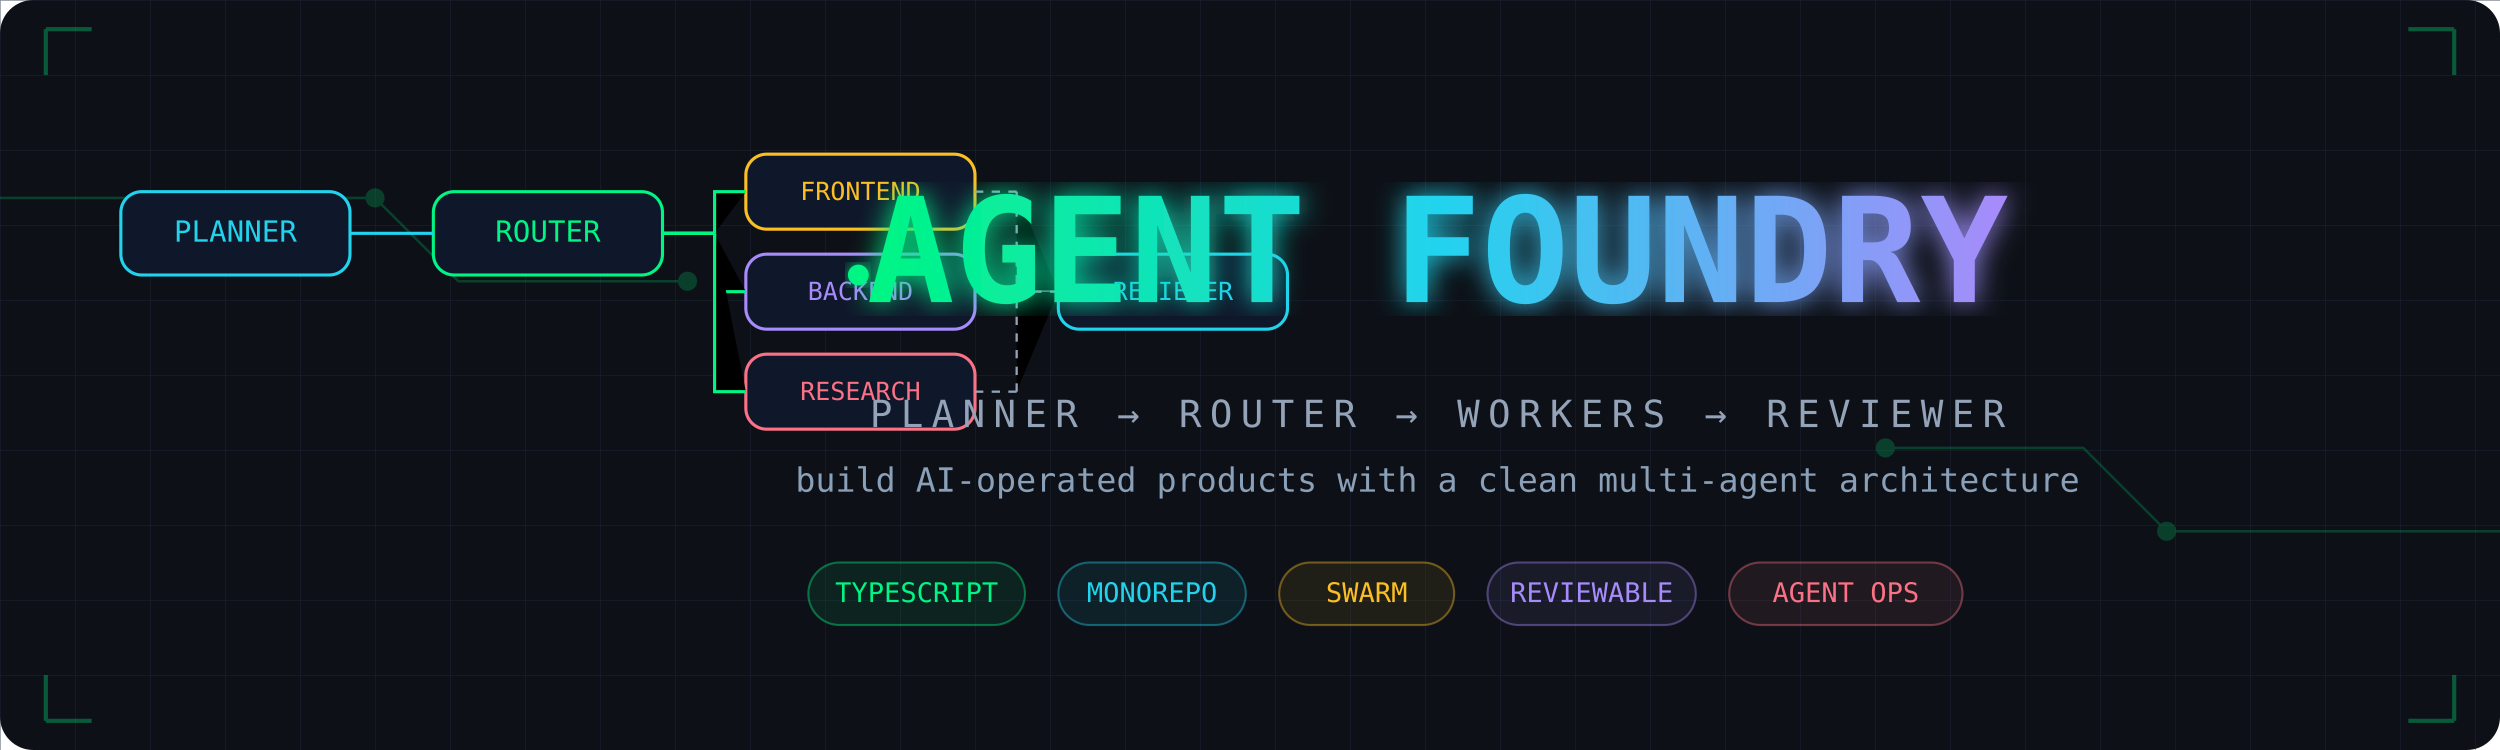
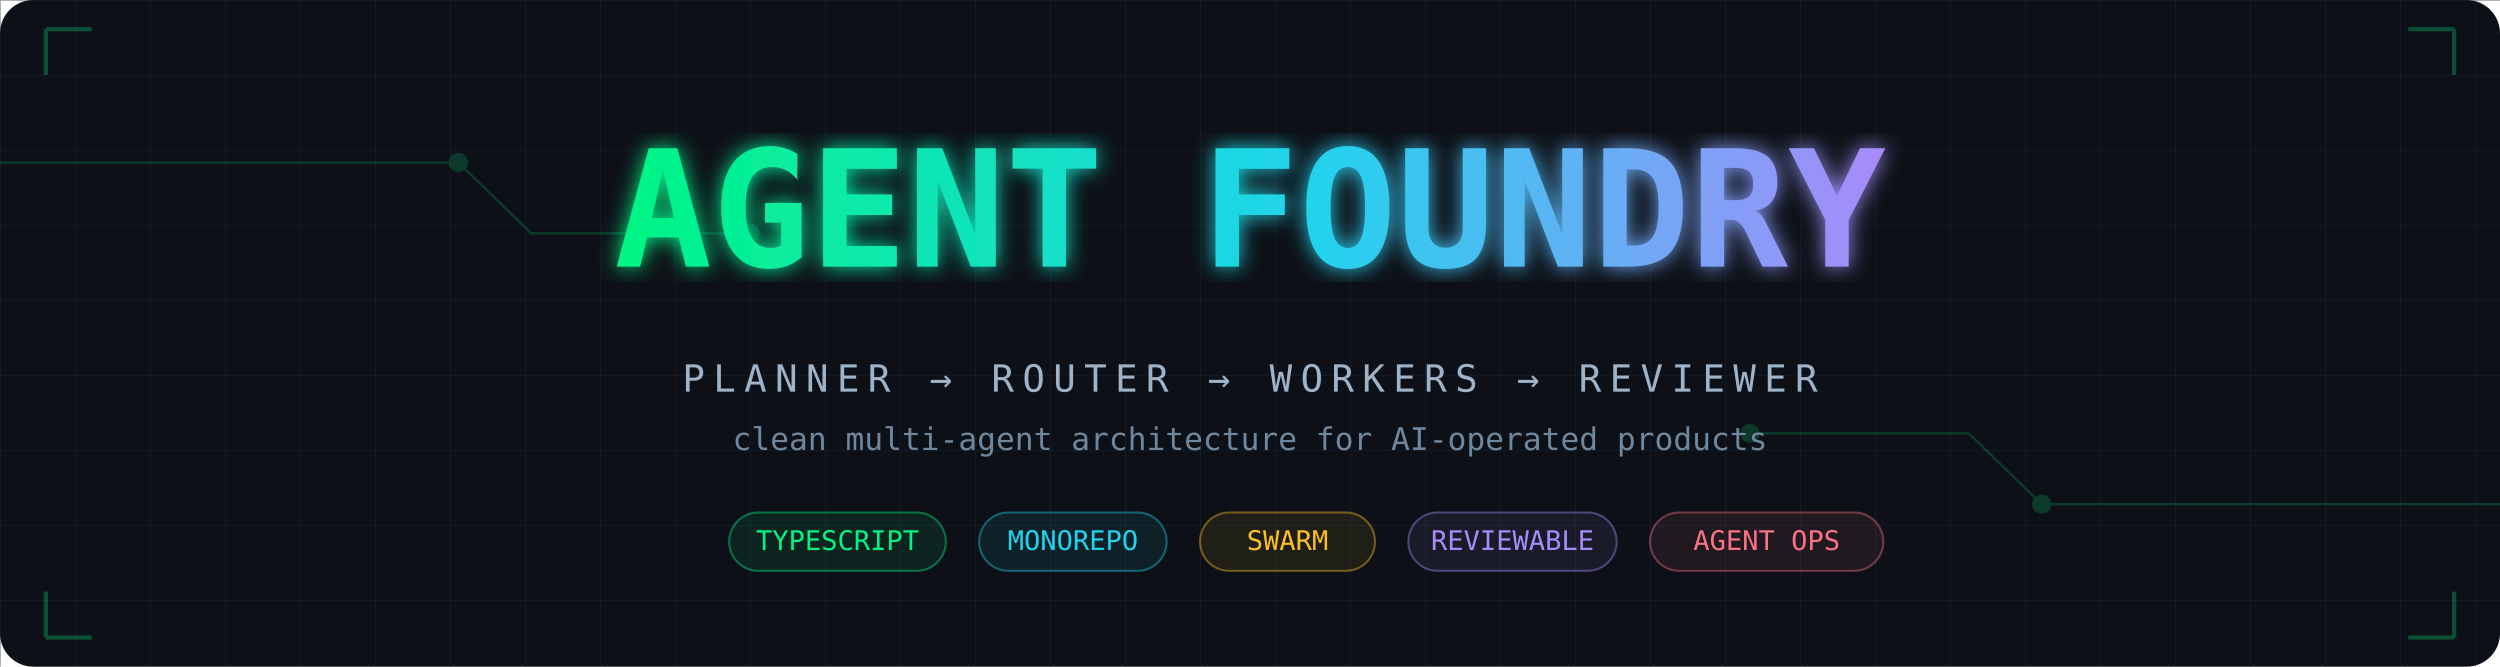
- <svg xmlns="http://www.w3.org/2000/svg" viewBox="0 0 1200 360" width="1200" height="360">
+ <svg xmlns="http://www.w3.org/2000/svg" viewBox="0 0 1200 320" width="1200" height="320">
  <defs>
    <linearGradient id="accent" x1="0%" y1="0%" x2="100%" y2="0%">
      <stop offset="0%" stop-color="#00F584" />
-       <stop offset="50%" stop-color="#22d3ee" />
+       <stop offset="55%" stop-color="#22d3ee" />
      <stop offset="100%" stop-color="#a78bfa" />
    </linearGradient>
-     <linearGradient id="soft" x1="0%" y1="0%" x2="100%" y2="0%">
-       <stop offset="0%" stop-color="#00F584" stop-opacity="0.35" />
-       <stop offset="100%" stop-color="#22d3ee" stop-opacity="0.08" />
+     <linearGradient id="line" x1="0%" y1="0%" x2="100%" y2="0%">
+       <stop offset="0%" stop-color="#00F584" stop-opacity="0" />
+       <stop offset="50%" stop-color="#00F584" stop-opacity="0.4" />
+       <stop offset="100%" stop-color="#22d3ee" stop-opacity="0" />
    </linearGradient>
    <pattern id="grid" width="36" height="36" patternUnits="userSpaceOnUse">
      <path d="M 36 0 L 0 0 0 36" fill="none" stroke="#1e293b" stroke-width="0.7" />
    </pattern>
    <filter id="glow">
-       <feGaussianBlur stdDeviation="4" result="b" />
-       <feMerge>
-         <feMergeNode in="b" />
-         <feMergeNode in="SourceGraphic" />
-       </feMerge>
-     </filter>
-     <filter id="glow2">
-       <feGaussianBlur stdDeviation="7" result="b" />
+       <feGaussianBlur stdDeviation="5" result="b" />
      <feMerge>
        <feMergeNode in="b" />
        <feMergeNode in="SourceGraphic" />
      </feMerge>
    </filter>
  </defs>
-   <rect width="1200" height="360" fill="#0d1117" rx="16" />
-   <rect width="1200" height="360" fill="url(#grid)" opacity="0.55" />
-   <g opacity="0.20" stroke="#00F584" stroke-width="1.2" fill="none">
-     <path d="M0 95 H180 L220 135 H330" />
-     <path d="M1200 255 H1040 L1000 215 H905" />
-     <circle cx="180" cy="95" r="4" fill="#00F584" />
-     <circle cx="330" cy="135" r="4" fill="#00F584" />
-     <circle cx="1040" cy="255" r="4" fill="#00F584" />
-     <circle cx="905" cy="215" r="4" fill="#00F584" />
+   <rect width="1200" height="320" fill="#0d1117" rx="16" />
+   <rect width="1200" height="320" fill="url(#grid)" opacity="0.5" />
+   <g opacity="0.18" stroke="#00F584" stroke-width="1.2" fill="none">
+     <path d="M0 78 H220 L255 112 H360" />
+     <path d="M1200 242 H980 L945 208 H840" />
+     <circle cx="220" cy="78" r="4" fill="#00F584" />
+     <circle cx="360" cy="112" r="4" fill="#00F584" />
+     <circle cx="980" cy="242" r="4" fill="#00F584" />
+     <circle cx="840" cy="208" r="4" fill="#00F584" />
  </g>
-   <g transform="translate(58 92)">
-     <rect x="0" y="0" width="110" height="40" rx="10" fill="#0f172a" stroke="#22d3ee" stroke-width="1.5" />
-     <text x="55" y="24" text-anchor="middle" font-family="monospace" font-size="14" fill="#22d3ee">PLANNER</text>
-     <rect x="150" y="0" width="110" height="40" rx="10" fill="#0f172a" stroke="#00F584" stroke-width="1.5" />
-     <text x="205" y="24" text-anchor="middle" font-family="monospace" font-size="14" fill="#00F584">ROUTER</text>
-     <rect x="300" y="-18" width="110" height="36" rx="10" fill="#0f172a" stroke="#fbbf24" stroke-width="1.5" />
-     <text x="355" y="4" text-anchor="middle" font-family="monospace" font-size="12" fill="#fbbf24">FRONTEND</text>
-     <rect x="300" y="30" width="110" height="36" rx="10" fill="#0f172a" stroke="#a78bfa" stroke-width="1.5" />
-     <text x="355" y="52" text-anchor="middle" font-family="monospace" font-size="12" fill="#a78bfa">BACKEND</text>
-     <rect x="300" y="78" width="110" height="36" rx="10" fill="#0f172a" stroke="#fb7185" stroke-width="1.5" />
-     <text x="355" y="100" text-anchor="middle" font-family="monospace" font-size="12" fill="#fb7185">RESEARCH</text>
-     <rect x="450" y="30" width="110" height="36" rx="10" fill="#0f172a" stroke="#22d3ee" stroke-width="1.5" />
-     <text x="505" y="52" text-anchor="middle" font-family="monospace" font-size="12" fill="#22d3ee">REVIEWER</text>
-     <path d="M110 20 H150" stroke="#22d3ee" stroke-width="1.5" />
-     <path d="M260 20 H285 M285 20 V0 H300" stroke="#00F584" stroke-width="1.5" />
-     <path d="M260 20 H285 M285 20 V48 H300" stroke="#00F584" stroke-width="1.5" />
-     <path d="M260 20 H285 M285 20 V96 H300" stroke="#00F584" stroke-width="1.5" />
-     <path d="M410 0 H430 M430 0 V48 H450" stroke="#94a3b8" stroke-width="1.1" stroke-dasharray="4 4" />
-     <path d="M410 48 H450" stroke="#94a3b8" stroke-width="1.1" stroke-dasharray="4 4" />
-     <path d="M410 96 H430 M430 96 V48 H450" stroke="#94a3b8" stroke-width="1.1" stroke-dasharray="4 4" />
+   <text x="600" y="128" text-anchor="middle" font-family="monospace" font-size="78" font-weight="800" fill="url(#accent)" filter="url(#glow)">AGENT FOUNDRY</text>
+   <line x1="280" y1="150" x2="920" y2="150" stroke="url(#line)" stroke-width="1.5" />
+   <text x="600" y="188" text-anchor="middle" font-family="monospace" font-size="18" letter-spacing="4" fill="#9fb3c8">PLANNER → ROUTER → WORKERS → REVIEWER</text>
+   <text x="600" y="216" text-anchor="middle" font-family="monospace" font-size="15" fill="#6f879e">clean multi-agent architecture for AI-operated products</text>
+   <g font-family="monospace" font-size="13" text-anchor="middle">
+     <rect x="350" y="246" width="104" height="28" rx="14" fill="#00F584" fill-opacity="0.08" stroke="#00F584" stroke-opacity="0.4" />
+     <text x="402" y="264" fill="#00F584">TYPESCRIPT</text>
+     <rect x="470" y="246" width="90" height="28" rx="14" fill="#22d3ee" fill-opacity="0.08" stroke="#22d3ee" stroke-opacity="0.4" />
+     <text x="515" y="264" fill="#22d3ee">MONOREPO</text>
+     <rect x="576" y="246" width="84" height="28" rx="14" fill="#fbbf24" fill-opacity="0.08" stroke="#fbbf24" stroke-opacity="0.4" />
+     <text x="618" y="264" fill="#fbbf24">SWARM</text>
+     <rect x="676" y="246" width="100" height="28" rx="14" fill="#a78bfa" fill-opacity="0.08" stroke="#a78bfa" stroke-opacity="0.4" />
+     <text x="726" y="264" fill="#a78bfa">REVIEWABLE</text>
+     <rect x="792" y="246" width="112" height="28" rx="14" fill="#fb7185" fill-opacity="0.08" stroke="#fb7185" stroke-opacity="0.4" />
+     <text x="848" y="264" fill="#fb7185">AGENT OPS</text>
  </g>
-   <text x="690" y="145" text-anchor="middle" font-family="monospace" font-size="70" font-weight="800" fill="url(#accent)" filter="url(#glow2)">AGENT FOUNDRY</text>
-   <circle cx="412" cy="132" r="5" fill="#00F584" filter="url(#glow)" />
-   <line x1="352" y1="170" x2="1030" y2="170" stroke="url(#soft)" stroke-width="1.2" />
-   <text x="690" y="205" text-anchor="middle" font-family="monospace" font-size="18" letter-spacing="4" fill="#94a3b8">PLANNER → ROUTER → WORKERS → REVIEWER</text>
-   <text x="690" y="236" text-anchor="middle" font-family="monospace" font-size="16" fill="#8aa0b8">build AI-operated products with a clean multi-agent architecture</text>
-   <g font-family="monospace" font-size="13" text-anchor="middle">
-     <rect x="388" y="270" width="104" height="30" rx="15" fill="#00F584" fill-opacity="0.08" stroke="#00F584" stroke-opacity="0.4" />
-     <text x="440" y="289" fill="#00F584">TYPESCRIPT</text>
-     <rect x="508" y="270" width="90" height="30" rx="15" fill="#22d3ee" fill-opacity="0.08" stroke="#22d3ee" stroke-opacity="0.4" />
-     <text x="553" y="289" fill="#22d3ee">MONOREPO</text>
-     <rect x="614" y="270" width="84" height="30" rx="15" fill="#fbbf24" fill-opacity="0.08" stroke="#fbbf24" stroke-opacity="0.4" />
-     <text x="656" y="289" fill="#fbbf24">SWARM</text>
-     <rect x="714" y="270" width="100" height="30" rx="15" fill="#a78bfa" fill-opacity="0.08" stroke="#a78bfa" stroke-opacity="0.4" />
-     <text x="764" y="289" fill="#a78bfa">REVIEWABLE</text>
-     <rect x="830" y="270" width="112" height="30" rx="15" fill="#fb7185" fill-opacity="0.08" stroke="#fb7185" stroke-opacity="0.4" />
-     <text x="886" y="289" fill="#fb7185">AGENT OPS</text>
-   </g>
-   <g stroke="#00F584" stroke-width="2" opacity="0.32">
+   <g stroke="#00F584" stroke-width="2" opacity="0.28">
    <path d="M22 14 V36 M22 14 H44" />
    <path d="M1178 14 V36 M1178 14 H1156" />
-     <path d="M22 346 V324 M22 346 H44" />
-     <path d="M1178 346 V324 M1178 346 H1156" />
+     <path d="M22 306 V284 M22 306 H44" />
+     <path d="M1178 306 V284 M1178 306 H1156" />
  </g>
</svg>
